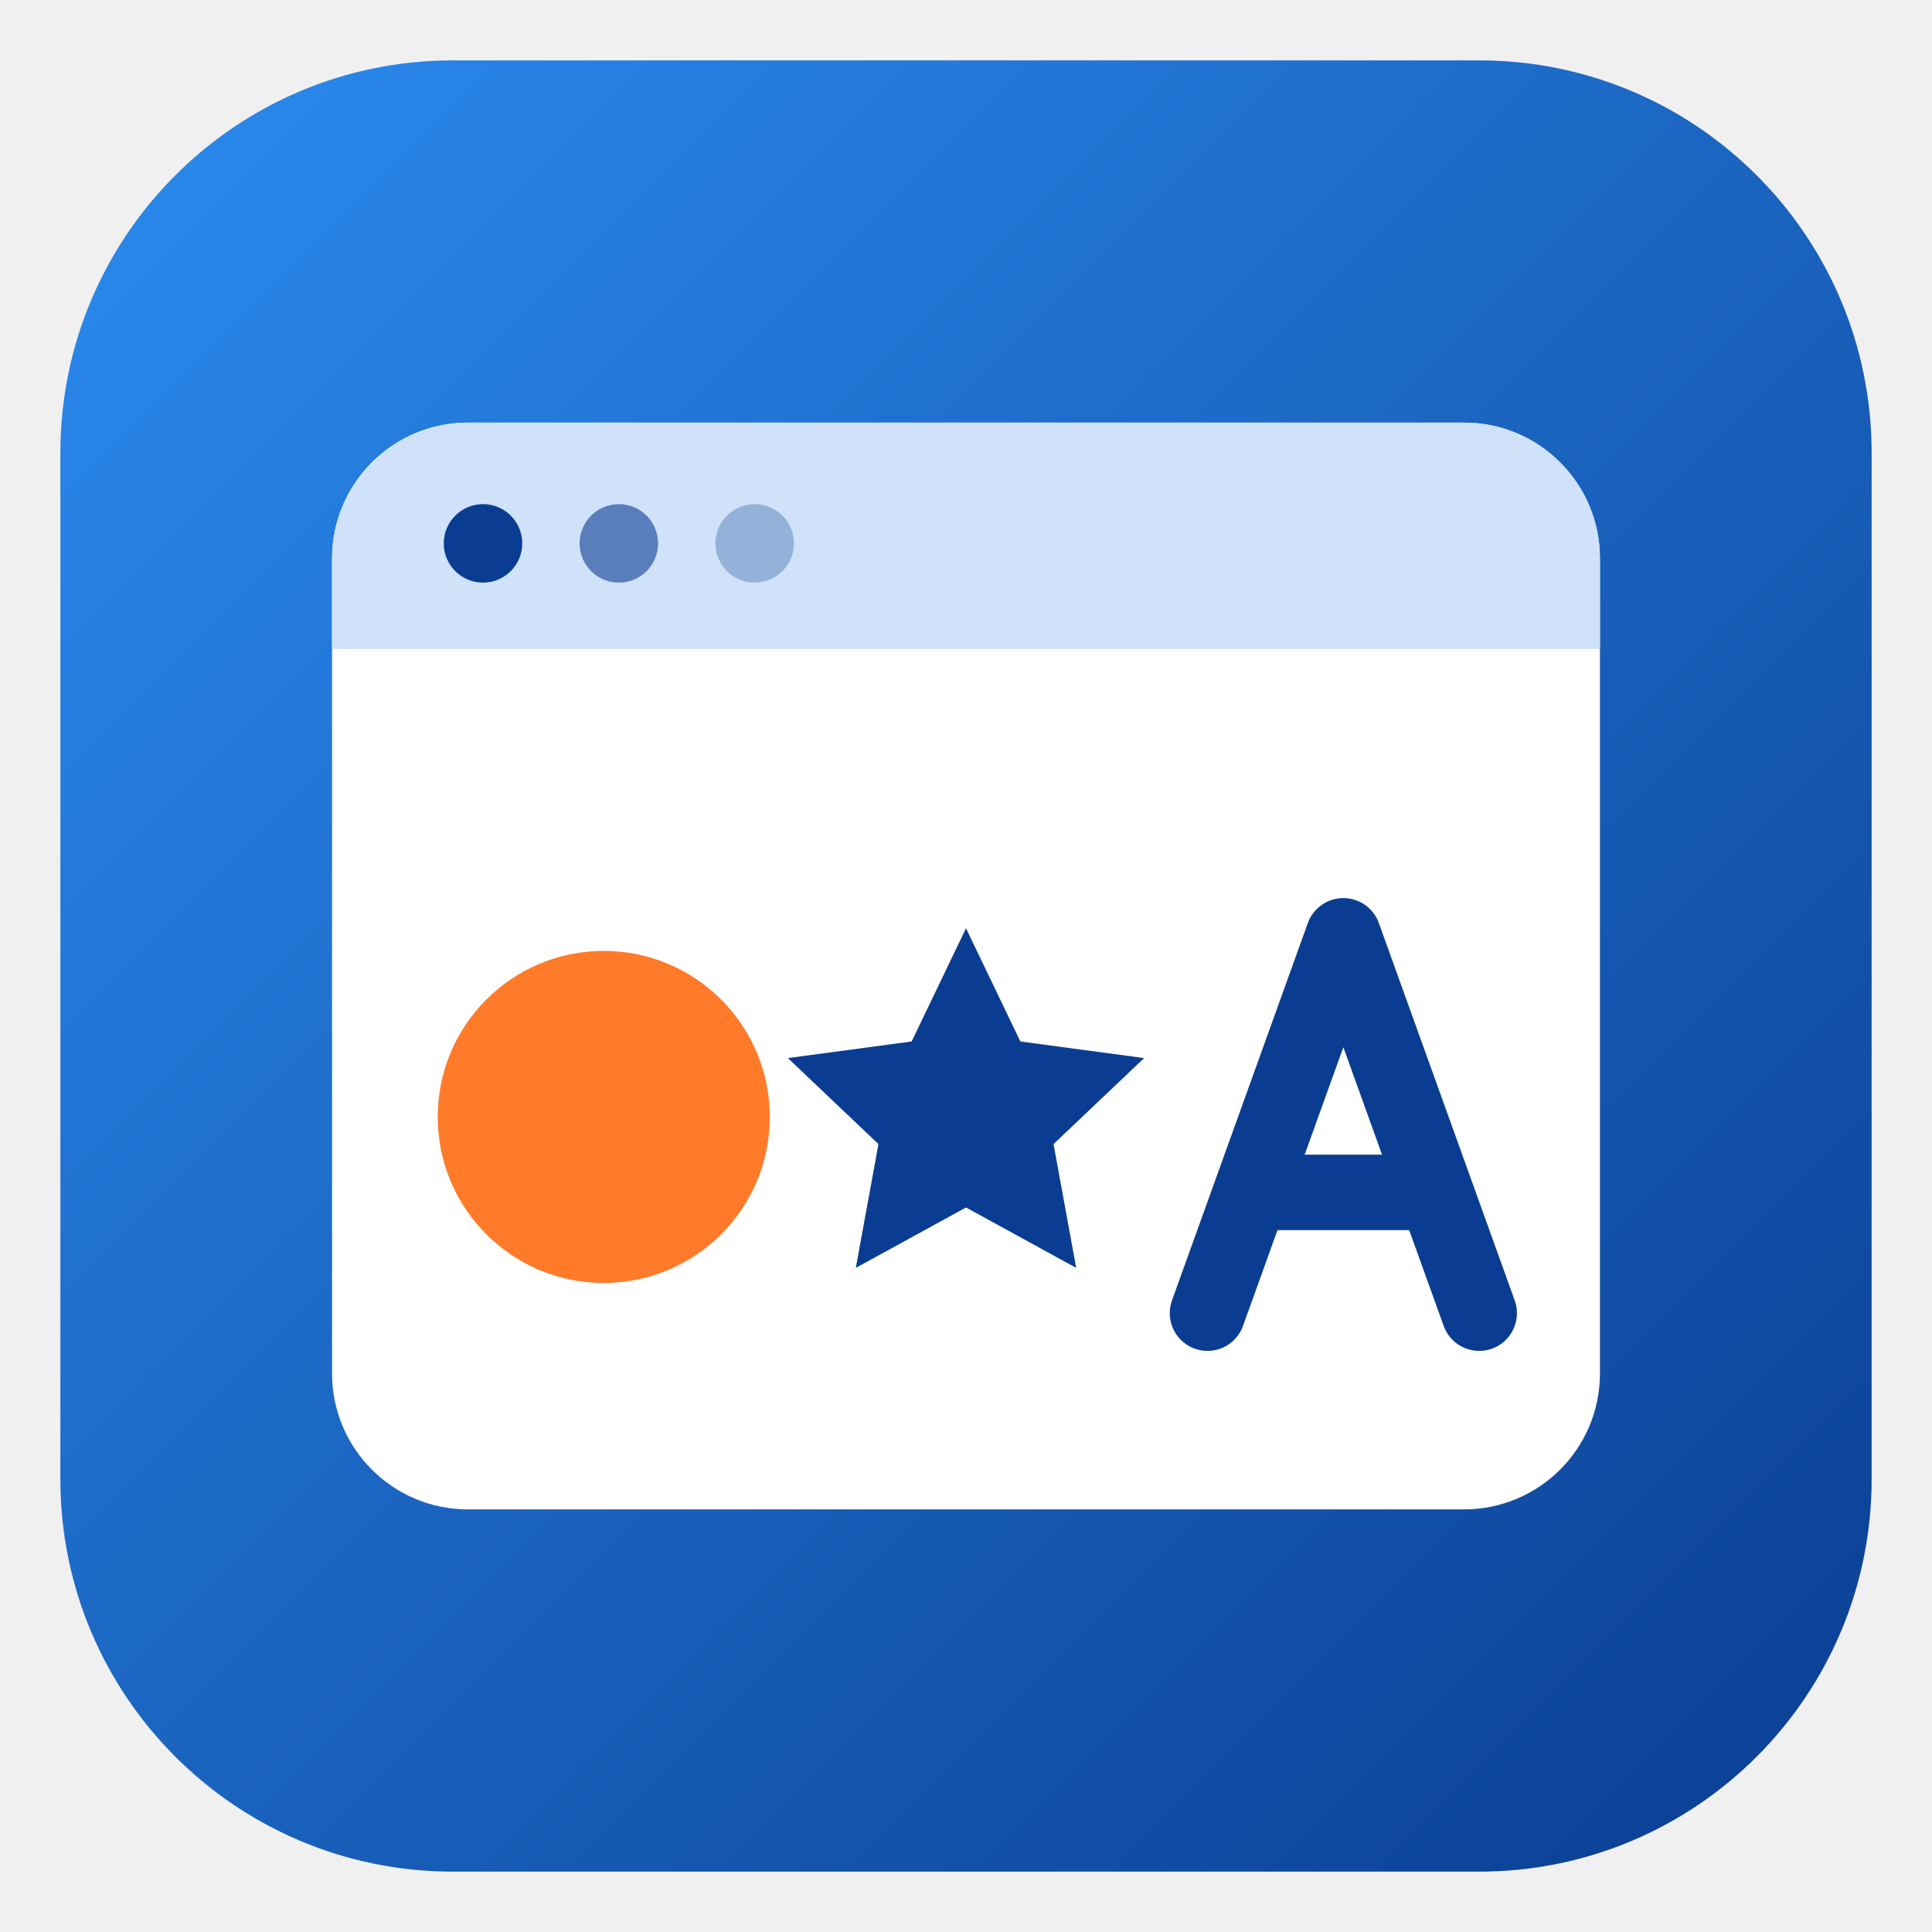
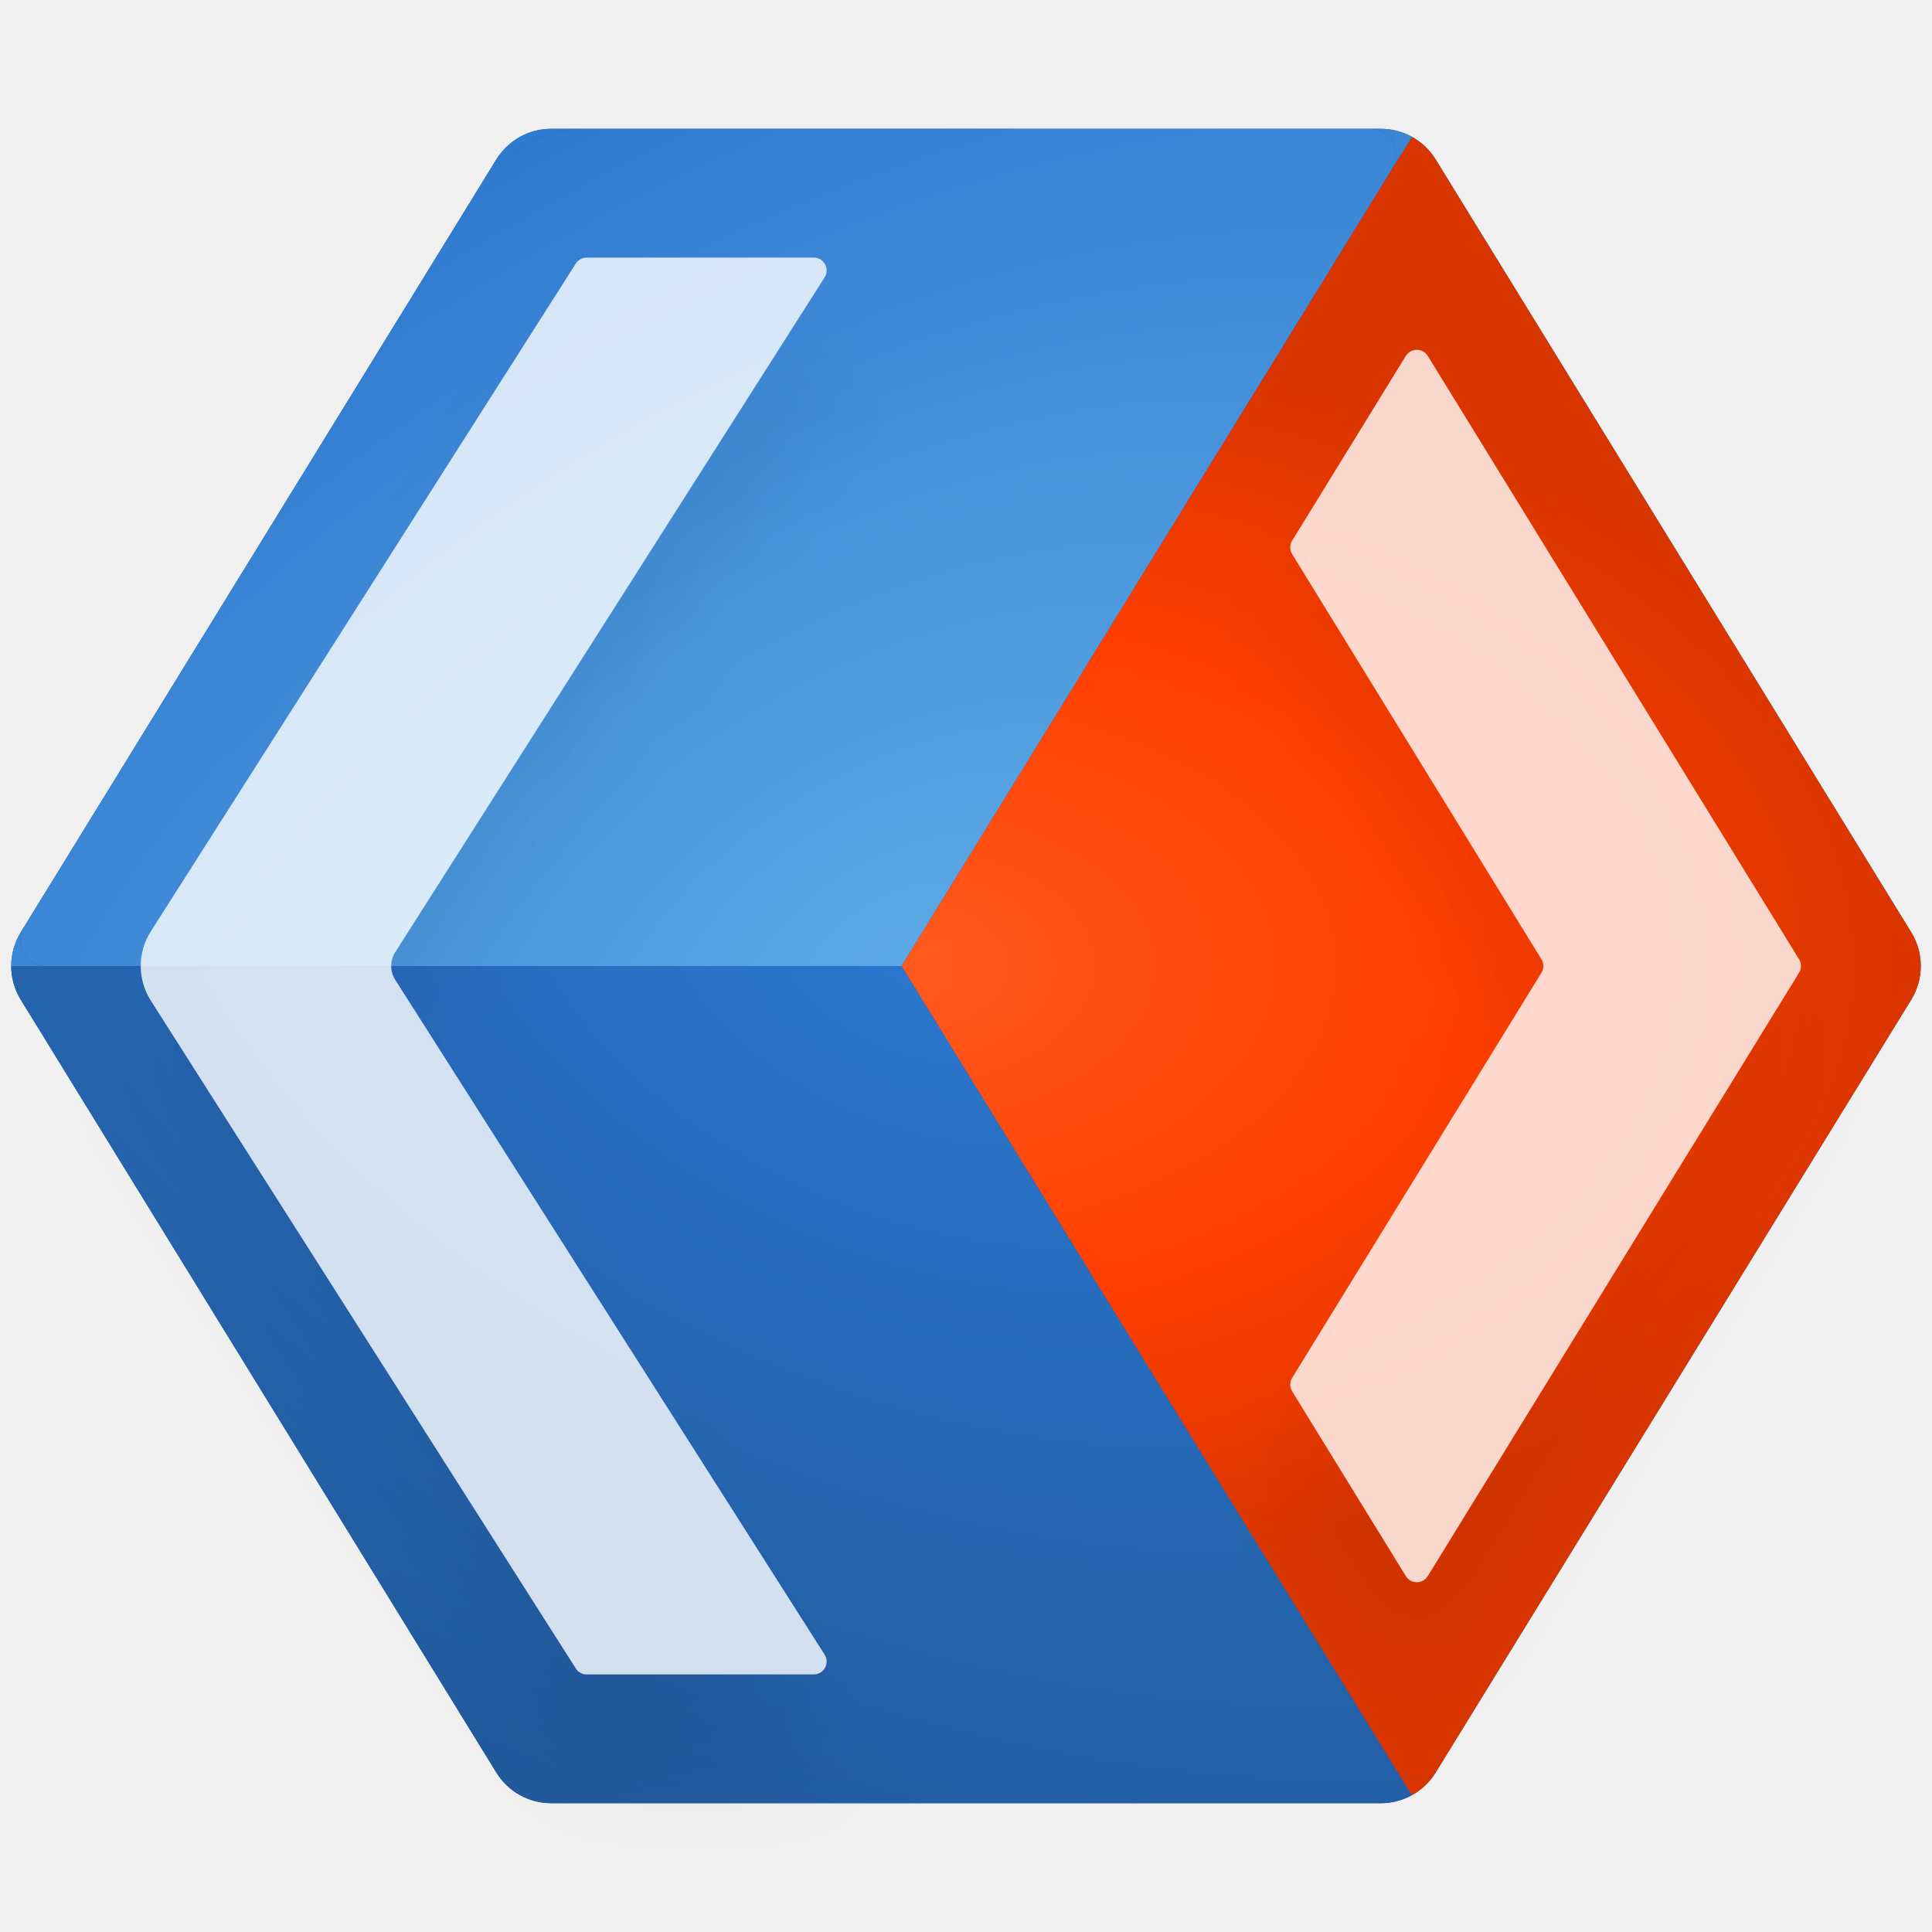
- <svg xmlns="http://www.w3.org/2000/svg" width="40" height="40" viewBox="0 0 128 128">
+ <svg xmlns="http://www.w3.org/2000/svg" width="40" height="40" fill="none" viewBox="0 0 1024 1024">
+   <path fill="#21599b" d="M731.86 68.267H292.141a34.13 34.13 0 0 0-29.07 16.244L11.009 494.11a34.13 34.13 0 0 0 0 35.778l252.062 409.597a34.13 34.13 0 0 0 29.07 16.247H731.86a34.13 34.13 0 0 0 29.068-16.247l252.062-409.597a34.14 34.14 0 0 0 0-35.778l-252.062-409.6a34.13 34.13 0 0 0-29.068-16.244" />
+   <path fill="url(#a)" d="M726.501 955.733c10.679 0 17.218-11.705 11.632-20.797l-.006-.01L477.867 512H24.433c-10.68 0-17.223 11.708-11.63 20.804l.002.005L263.07 939.486a34.13 34.13 0 0 0 29.07 16.247z" />
+   <path fill="url(#b)" d="M738.133 934.936c5.586 9.092-.953 20.797-11.632 20.797h5.359a34.1 34.1 0 0 0 16.46-4.233z" />
+   <path fill="url(#c)" d="M12.802 532.804C7.21 523.708 13.754 512 24.433 512H5.946a34.1 34.1 0 0 0 5.063 17.889z" />
+   <path fill="url(#d)" d="M12.805 491.191q0 .002-.003.005C7.21 500.292 13.754 512 24.433 512h453.434l260.26-422.924c5.597-9.097-.943-20.81-11.626-20.81H311.214a68.27 68.27 0 0 0-58.138 32.486l-.002.003z" />
+   <path fill="url(#e)" d="M253.076 100.752a68.27 68.27 0 0 1 58.138-32.485h-19.073a34.13 34.13 0 0 0-29.07 16.244z" />
+   <path fill="url(#f)" d="M726.501 68.267c10.683 0 17.223 11.712 11.626 20.809L748.5 72.599a34.1 34.1 0 0 0-16.64-4.332z" />
+   <path fill="url(#g)" d="M24.433 512c-10.68 0-17.223-11.708-11.63-20.804l-1.794 2.915A34.1 34.1 0 0 0 5.946 512z" />
+   <path fill="url(#h)" d="M1012.99 494.111 762.559 87.162c-5.274-8.57-17.649-8.663-23.076-.278a13 13 0 0 0-.175.278L477.867 512l261.441 424.837c5.329 8.66 17.91 8.663 23.245.01l.006-.01 250.431-406.948a34.14 34.14 0 0 0 0-35.778" />
+   <path fill="url(#i)" d="M739.483 86.885c5.427-8.386 17.802-8.293 23.076.277l-1.631-2.651A34.1 34.1 0 0 0 748.5 72.599z" />
+   <path fill="url(#j)" d="M762.553 936.847c-5.335 8.653-17.916 8.65-23.245-.01l9.012 14.663a34.1 34.1 0 0 0 12.608-12.014z" />
+   <g filter="url(#k)">
+     <path fill="#fff" fill-opacity=".8" d="M79.928 530.326a34.14 34.14 0 0 1 0-36.651l225.26-353.98a6.83 6.83 0 0 1 5.759-3.162h120.35c5.387 0 8.652 5.948 5.76 10.492L209.465 504.67a13.65 13.65 0 0 0 0 14.66l227.592 357.644c2.892 4.547-.373 10.493-5.76 10.493h-120.35a6.83 6.83 0 0 1-5.759-3.161z" />
+   </g>
+   <g filter="url(#l)">
+     <path fill="#fff" fill-opacity=".8" d="M745.117 835.352c2.669 4.335 8.963 4.335 11.633 0l196.778-319.775a6.82 6.82 0 0 0 0-7.156L756.75 188.647c-2.67-4.332-8.964-4.332-11.633 0l-60.245 97.908a6.82 6.82 0 0 0 0 7.156l132.123 214.71a6.82 6.82 0 0 1 0 7.156L684.872 730.29a6.82 6.82 0 0 0 0 7.154z" />
+   </g>
  <defs>
-     <linearGradient id="tile" x1="0" y1="0" x2="1" y2="1">
-       <stop offset="0" stop-color="#2b8cf0" />
-       <stop offset="1" stop-color="#0a3d91" />
-     </linearGradient>
+     <radialGradient id="a" cx="0" cy="0" r="1" gradientTransform="rotate(114.775 75.135 408.877)scale(488.715 827.058)" gradientUnits="userSpaceOnUse">
+       <stop stop-color="#2b75ce" />
+       <stop offset="1" stop-color="#21599b" />
+     </radialGradient>
+     <radialGradient id="b" cx="0" cy="0" r="1" gradientTransform="rotate(114.775 75.135 408.877)scale(488.715 827.058)" gradientUnits="userSpaceOnUse">
+       <stop stop-color="#2b75ce" />
+       <stop offset="1" stop-color="#21599b" />
+     </radialGradient>
+     <radialGradient id="c" cx="0" cy="0" r="1" gradientTransform="rotate(114.775 75.135 408.877)scale(488.715 827.058)" gradientUnits="userSpaceOnUse">
+       <stop stop-color="#2b75ce" />
+       <stop offset="1" stop-color="#21599b" />
+     </radialGradient>
+     <radialGradient id="d" cx="0" cy="0" r="1" gradientTransform="rotate(238.393 381.987 122.484)scale(521.023 881.732)" gradientUnits="userSpaceOnUse">
+       <stop stop-color="#5da9e5" />
+       <stop offset="1" stop-color="#2b75ce" />
+     </radialGradient>
+     <radialGradient id="e" cx="0" cy="0" r="1" gradientTransform="rotate(238.393 381.987 122.484)scale(521.023 881.732)" gradientUnits="userSpaceOnUse">
+       <stop stop-color="#5da9e5" />
+       <stop offset="1" stop-color="#2b75ce" />
+     </radialGradient>
+     <radialGradient id="f" cx="0" cy="0" r="1" gradientTransform="rotate(238.393 381.987 122.484)scale(521.023 881.732)" gradientUnits="userSpaceOnUse">
+       <stop stop-color="#5da9e5" />
+       <stop offset="1" stop-color="#2b75ce" />
+     </radialGradient>
+     <radialGradient id="g" cx="0" cy="0" r="1" gradientTransform="rotate(238.393 381.987 122.484)scale(521.023 881.732)" gradientUnits="userSpaceOnUse">
+       <stop stop-color="#5da9e5" />
+       <stop offset="1" stop-color="#2b75ce" />
+     </radialGradient>
+     <radialGradient id="h" cx="0" cy="0" r="1" gradientTransform="matrix(546.133 0 0 336.082 477.867 512)" gradientUnits="userSpaceOnUse">
+       <stop stop-color="#ff5a1f" />
+       <stop offset=".55" stop-color="#ff3e00" />
+       <stop offset="1" stop-color="#d93500" />
+     </radialGradient>
+     <radialGradient id="i" cx="0" cy="0" r="1" gradientTransform="matrix(546.133 0 0 336.082 477.867 512)" gradientUnits="userSpaceOnUse">
+       <stop stop-color="#ff5a1f" />
+       <stop offset=".55" stop-color="#ff3e00" />
+       <stop offset="1" stop-color="#d93500" />
+     </radialGradient>
+     <radialGradient id="j" cx="0" cy="0" r="1" gradientTransform="matrix(546.133 0 0 336.082 477.867 512)" gradientUnits="userSpaceOnUse">
+       <stop stop-color="#ff5a1f" />
+       <stop offset=".55" stop-color="#ff3e00" />
+       <stop offset="1" stop-color="#d93500" />
+     </radialGradient>
+     <filter id="k" width="463.543" height="850.933" x="24.592" y="136.533" color-interpolation-filters="sRGB" filterUnits="userSpaceOnUse">
+       <feFlood flood-opacity="0" result="BackgroundImageFix" />
+       <feColorMatrix in="SourceAlpha" result="hardAlpha" values="0 0 0 0 0 0 0 0 0 0 0 0 0 0 0 0 0 0 127 0" />
+       <feOffset dy="50" />
+       <feGaussianBlur stdDeviation="25" />
+       <feComposite in2="hardAlpha" operator="out" />
+       <feColorMatrix values="0 0 0 0 0 0 0 0 0 0 0 0 0 0 0 0 0 0 0.05 0" />
+       <feBlend in2="BackgroundImageFix" result="effect1_dropShadow_16_80" />
+       <feBlend in="SourceGraphic" in2="effect1_dropShadow_16_80" result="shape" />
+     </filter>
+     <filter id="l" width="370.684" height="753.205" x="633.858" y="185.398" color-interpolation-filters="sRGB" filterUnits="userSpaceOnUse">
+       <feFlood flood-opacity="0" result="BackgroundImageFix" />
+       <feColorMatrix in="SourceAlpha" result="hardAlpha" values="0 0 0 0 0 0 0 0 0 0 0 0 0 0 0 0 0 0 127 0" />
+       <feOffset dy="50" />
+       <feGaussianBlur stdDeviation="25" />
+       <feComposite in2="hardAlpha" operator="out" />
+       <feColorMatrix values="0 0 0 0 0 0 0 0 0 0 0 0 0 0 0 0 0 0 0.05 0" />
+       <feBlend in2="BackgroundImageFix" result="effect1_dropShadow_16_80" />
+       <feBlend in="SourceGraphic" in2="effect1_dropShadow_16_80" result="shape" />
+     </filter>
  </defs>
-   <rect x="4" y="4" width="120" height="120" rx="26" fill="url(#tile)" />
-   <rect x="22" y="28" width="84" height="72" rx="9" fill="#ffffff" />
-   <path d="M22 37a9 9 0 0 1 9-9h66a9 9 0 0 1 9 9v6H22z" fill="#cfe2fa" />
-   <circle cx="32" cy="36" r="2.6" fill="#0a3d91" />
-   <circle cx="41" cy="36" r="2.6" fill="#0a3d91" fill-opacity=".6" />
-   <circle cx="50" cy="36" r="2.6" fill="#0a3d91" fill-opacity=".3" />
-   <circle cx="40" cy="74" r="11" fill="#ff7a29" />
-   <path d="M64 61.5l3.6 7.5 8.2 1.1-6 5.7 1.5 8.2-7.3-4-7.3 4 1.5-8.2-6-5.7 8.2-1.1z" fill="#0a3d91" />
-   <path d="M80 87l9-25 9 25M83.5 79h11" fill="none" stroke="#0a3d91" stroke-width="5" stroke-linecap="round" stroke-linejoin="round" />
</svg>
